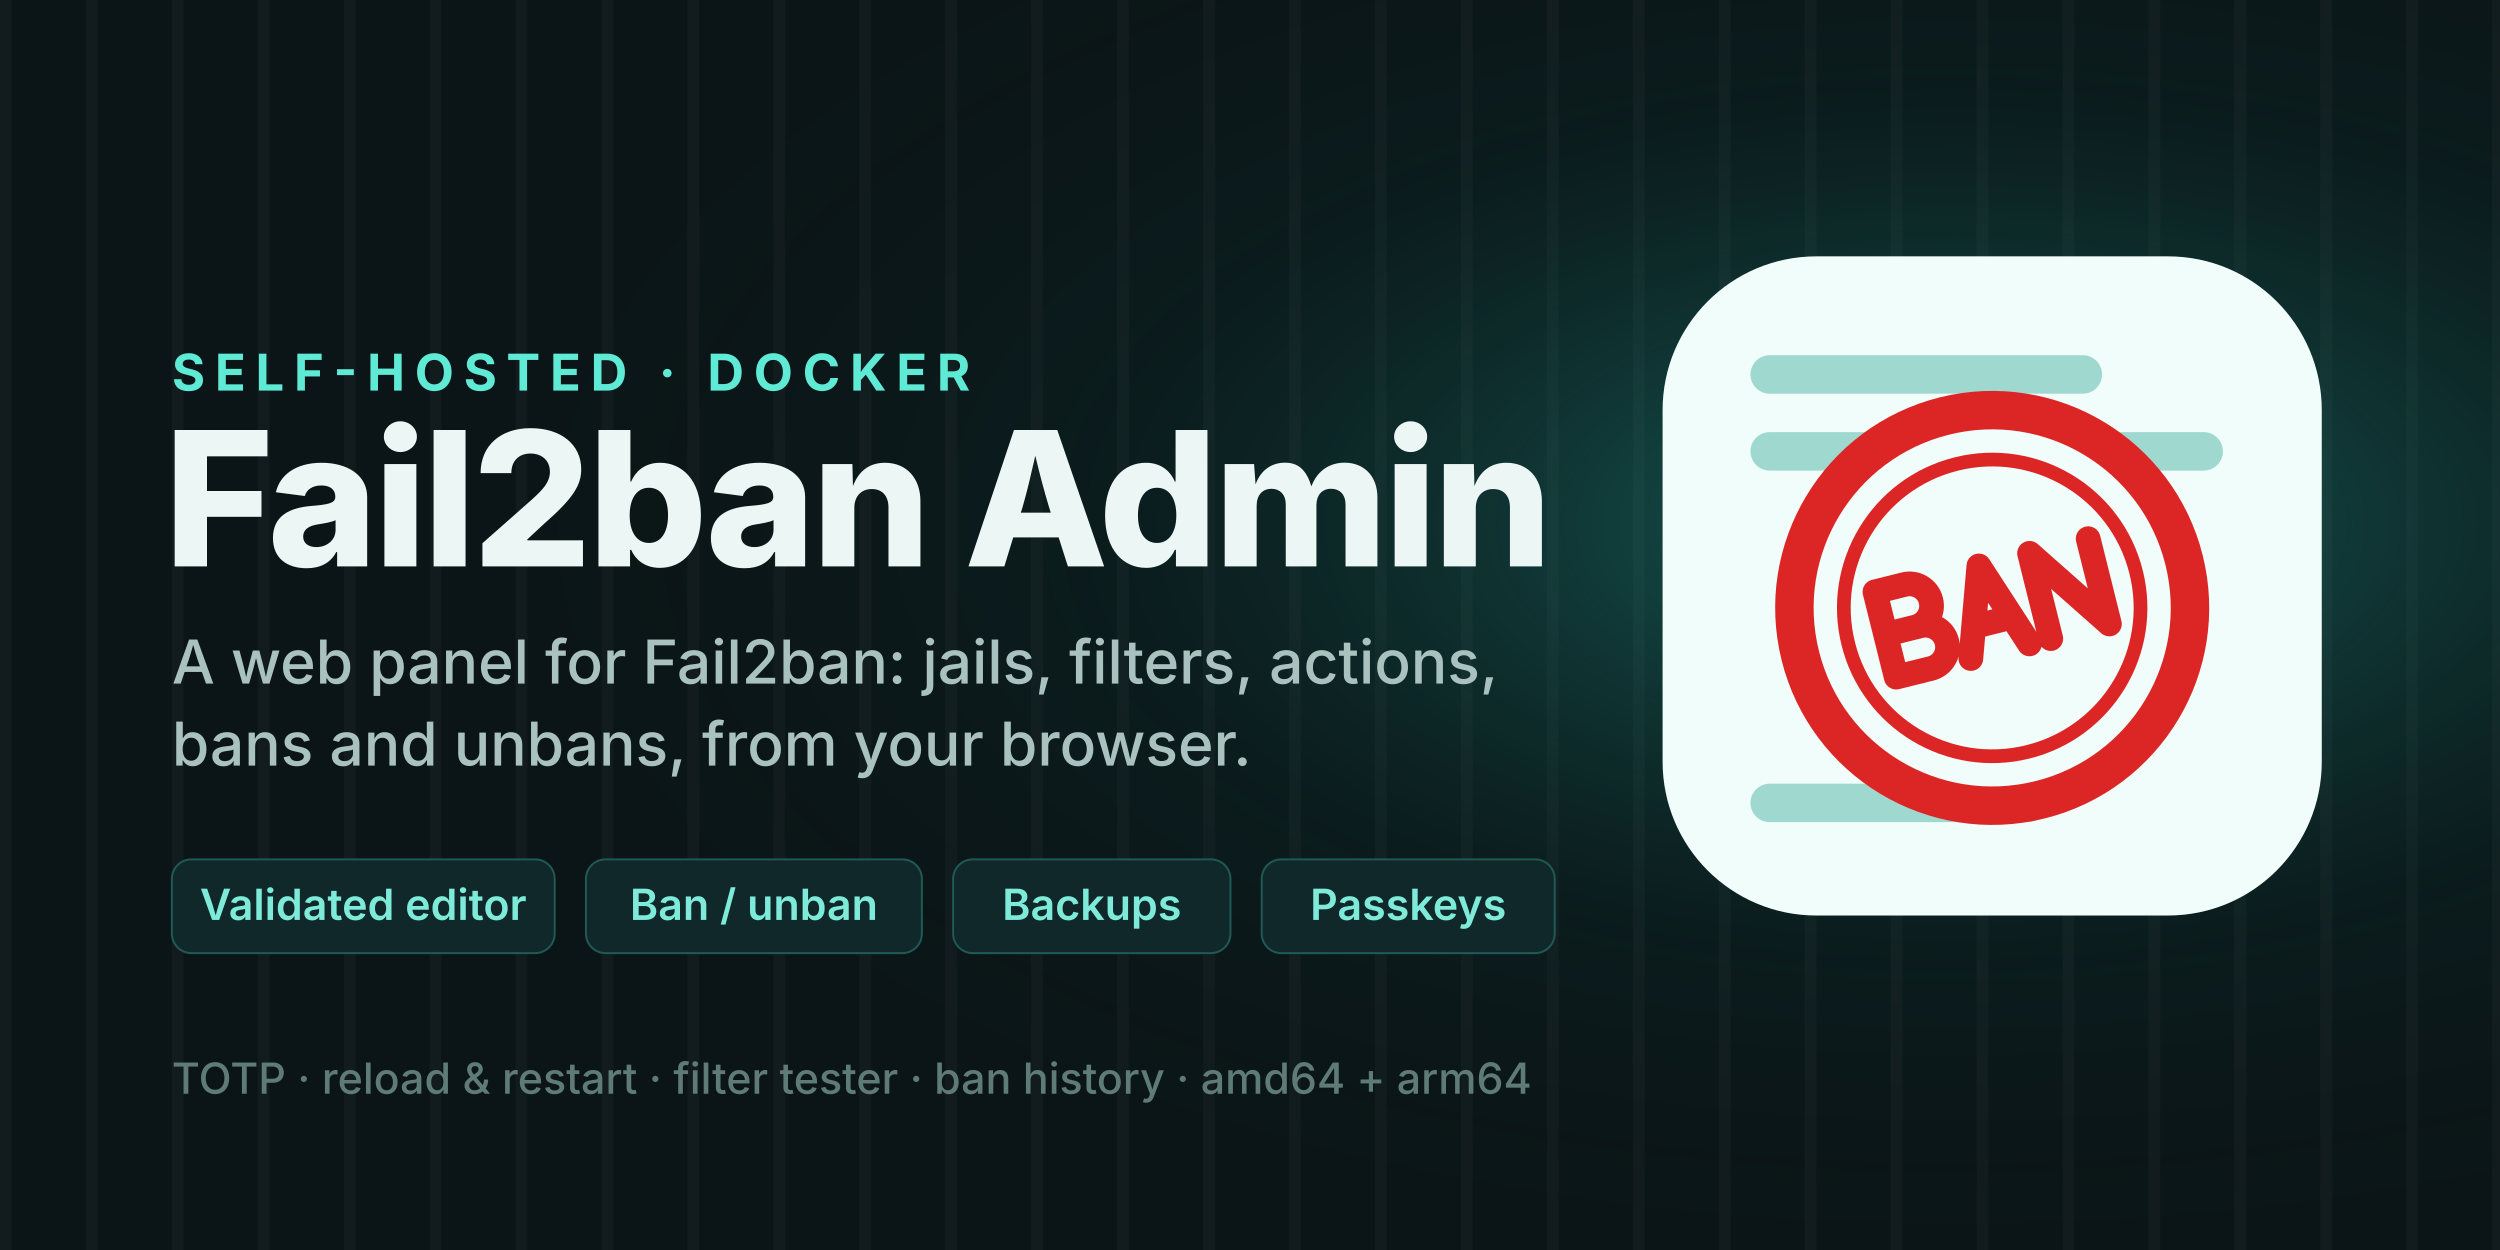
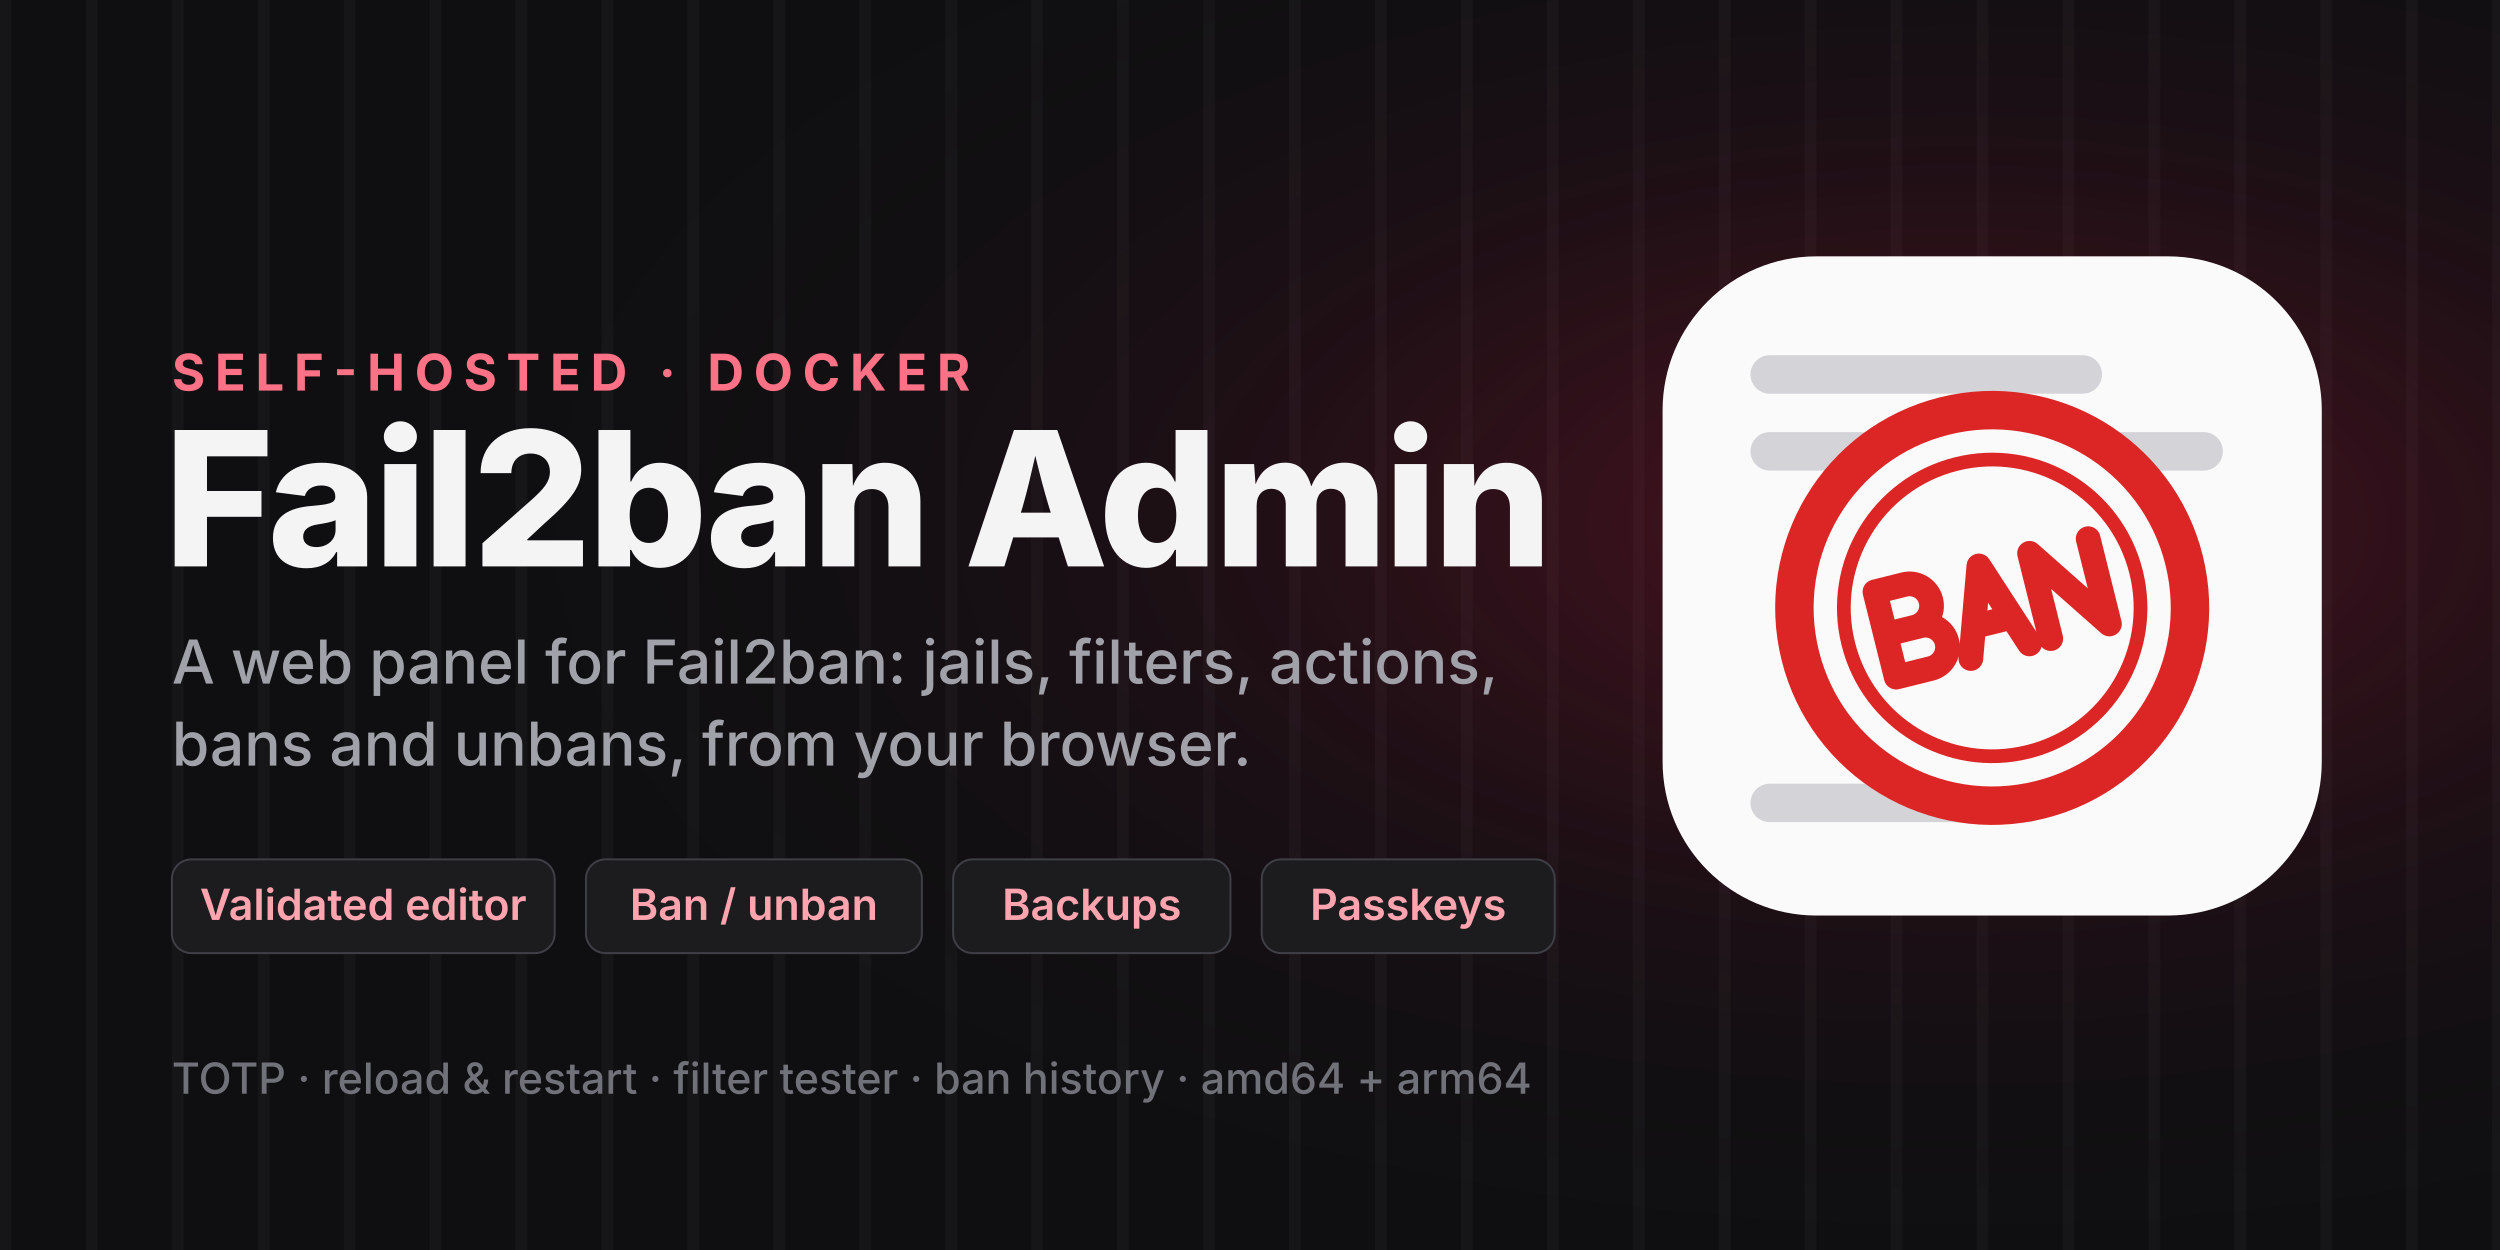
<svg xmlns="http://www.w3.org/2000/svg" width="1280" height="640" viewBox="0 0 1280 640">
  <defs>
    <radialGradient id="glow" cx="0.78" cy="0.42" r="0.6">
-       <stop offset="0" stop-color="#2dd4bf" stop-opacity=".38" />
-       <stop offset=".55" stop-color="#0f766e" stop-opacity=".08" />
-       <stop offset="1" stop-color="#0b1517" stop-opacity="0" />
+       <stop offset="0" stop-color="#e11d48" stop-opacity=".30" />
+       <stop offset=".55" stop-color="#9f1239" stop-opacity=".08" />
+       <stop offset="1" stop-color="#0f0f11" stop-opacity="0" />
    </radialGradient>
    <pattern id="bars" width="44" height="640" patternUnits="userSpaceOnUse">
      <rect x="0" y="0" width="6" height="640" fill="#ffffff" opacity=".028" />
    </pattern>
  </defs>
-   <rect width="1280" height="640" fill="#0b1517" />
+   <rect width="1280" height="640" fill="#0f0f11" />
  <rect width="1280" height="640" fill="url(#bars)" />
  <rect width="1280" height="640" fill="url(#glow)" />
  <svg x="840" y="120" width="360" height="360" viewBox="0 0 128 128">
-     <rect x="4" y="4" width="120" height="120" rx="28" fill="#f0fdfa" />
-     <g fill="#9fd8cf">
+     <rect x="4" y="4" width="120" height="120" rx="28" fill="#fafafa" />
+     <g fill="#d4d4d8">
      <rect x="20" y="22" width="64" height="7" rx="3.5" />
      <rect x="20" y="36" width="86" height="7" rx="3.5" />
      <rect x="20" y="100" width="54" height="7" rx="3.5" />
    </g>
    <g transform="rotate(-14 64 68)" fill="none" stroke="#dc2626" stroke-linecap="round" stroke-linejoin="round">
-       <circle cx="64" cy="68" r="36" fill="#f0fdfa" stroke-width="7" />
+       <circle cx="64" cy="68" r="36" fill="#fafafa" stroke-width="7" />
      <circle cx="64" cy="68" r="27" stroke-width="2.5" />
      <path stroke-width="4.5" d="M44 60V76h6.5a4 4 0 0 0 0-8H44m0 0h5.5a4 4 0 0 0 0-8H44M58 76l5.5-16 5.5 16m-9.1-5.5h7.2M73 76V60l11 16V60" />
    </g>
  </svg>
  <g font-family="Inter, 'Segoe UI', 'DejaVu Sans', sans-serif">
-     <text x="88" y="200" fill="#5eead4" font-size="26" font-weight="700" letter-spacing="5">SELF-HOSTED · DOCKER</text>
-     <text x="84" y="290" fill="#ecf6f4" font-size="96" font-weight="800" letter-spacing="-2">Fail2ban Admin</text>
-     <text x="88" y="350" fill="#a9c2bf" font-size="31" font-weight="500">A web panel for Fail2ban: jails, filters, actions,</text>
-     <text x="88" y="392" fill="#a9c2bf" font-size="31" font-weight="500">bans and unbans, from your browser.</text>
+     <text x="88" y="200" fill="#fb7185" font-size="26" font-weight="700" letter-spacing="5">SELF-HOSTED · DOCKER</text>
+     <text x="84" y="290" fill="#f4f4f5" font-size="96" font-weight="800" letter-spacing="-2">Fail2ban Admin</text>
+     <text x="88" y="350" fill="#a1a1aa" font-size="31" font-weight="500">A web panel for Fail2ban: jails, filters, actions,</text>
+     <text x="88" y="392" fill="#a1a1aa" font-size="31" font-weight="500">bans and unbans, from your browser.</text>
    <g font-size="22" font-weight="600">
-       <rect x="88" y="440" width="196" height="48" rx="10" fill="#10282a" stroke="#1f5a55" />
-       <text x="186" y="471" fill="#7eead9" text-anchor="middle">Validated editor</text>
-       <rect x="300" y="440" width="172" height="48" rx="10" fill="#10282a" stroke="#1f5a55" />
-       <text x="386" y="471" fill="#7eead9" text-anchor="middle">Ban / unban</text>
-       <rect x="488" y="440" width="142" height="48" rx="10" fill="#10282a" stroke="#1f5a55" />
-       <text x="559" y="471" fill="#7eead9" text-anchor="middle">Backups</text>
-       <rect x="646" y="440" width="150" height="48" rx="10" fill="#10282a" stroke="#1f5a55" />
-       <text x="721" y="471" fill="#7eead9" text-anchor="middle">Passkeys</text>
+       <rect x="88" y="440" width="196" height="48" rx="10" fill="#1c1c1f" stroke="#3f3f46" />
+       <text x="186" y="471" fill="#fda4af" text-anchor="middle">Validated editor</text>
+       <rect x="300" y="440" width="172" height="48" rx="10" fill="#1c1c1f" stroke="#3f3f46" />
+       <text x="386" y="471" fill="#fda4af" text-anchor="middle">Ban / unban</text>
+       <rect x="488" y="440" width="142" height="48" rx="10" fill="#1c1c1f" stroke="#3f3f46" />
+       <text x="559" y="471" fill="#fda4af" text-anchor="middle">Backups</text>
+       <rect x="646" y="440" width="150" height="48" rx="10" fill="#1c1c1f" stroke="#3f3f46" />
+       <text x="721" y="471" fill="#fda4af" text-anchor="middle">Passkeys</text>
    </g>
-     <text x="88" y="560" fill="#5f7b78" font-size="22" font-weight="500">TOTP · reload &amp; restart · filter tester · ban history · amd64 + arm64</text>
+     <text x="88" y="560" fill="#71717a" font-size="22" font-weight="500">TOTP · reload &amp; restart · filter tester · ban history · amd64 + arm64</text>
  </g>
</svg>
